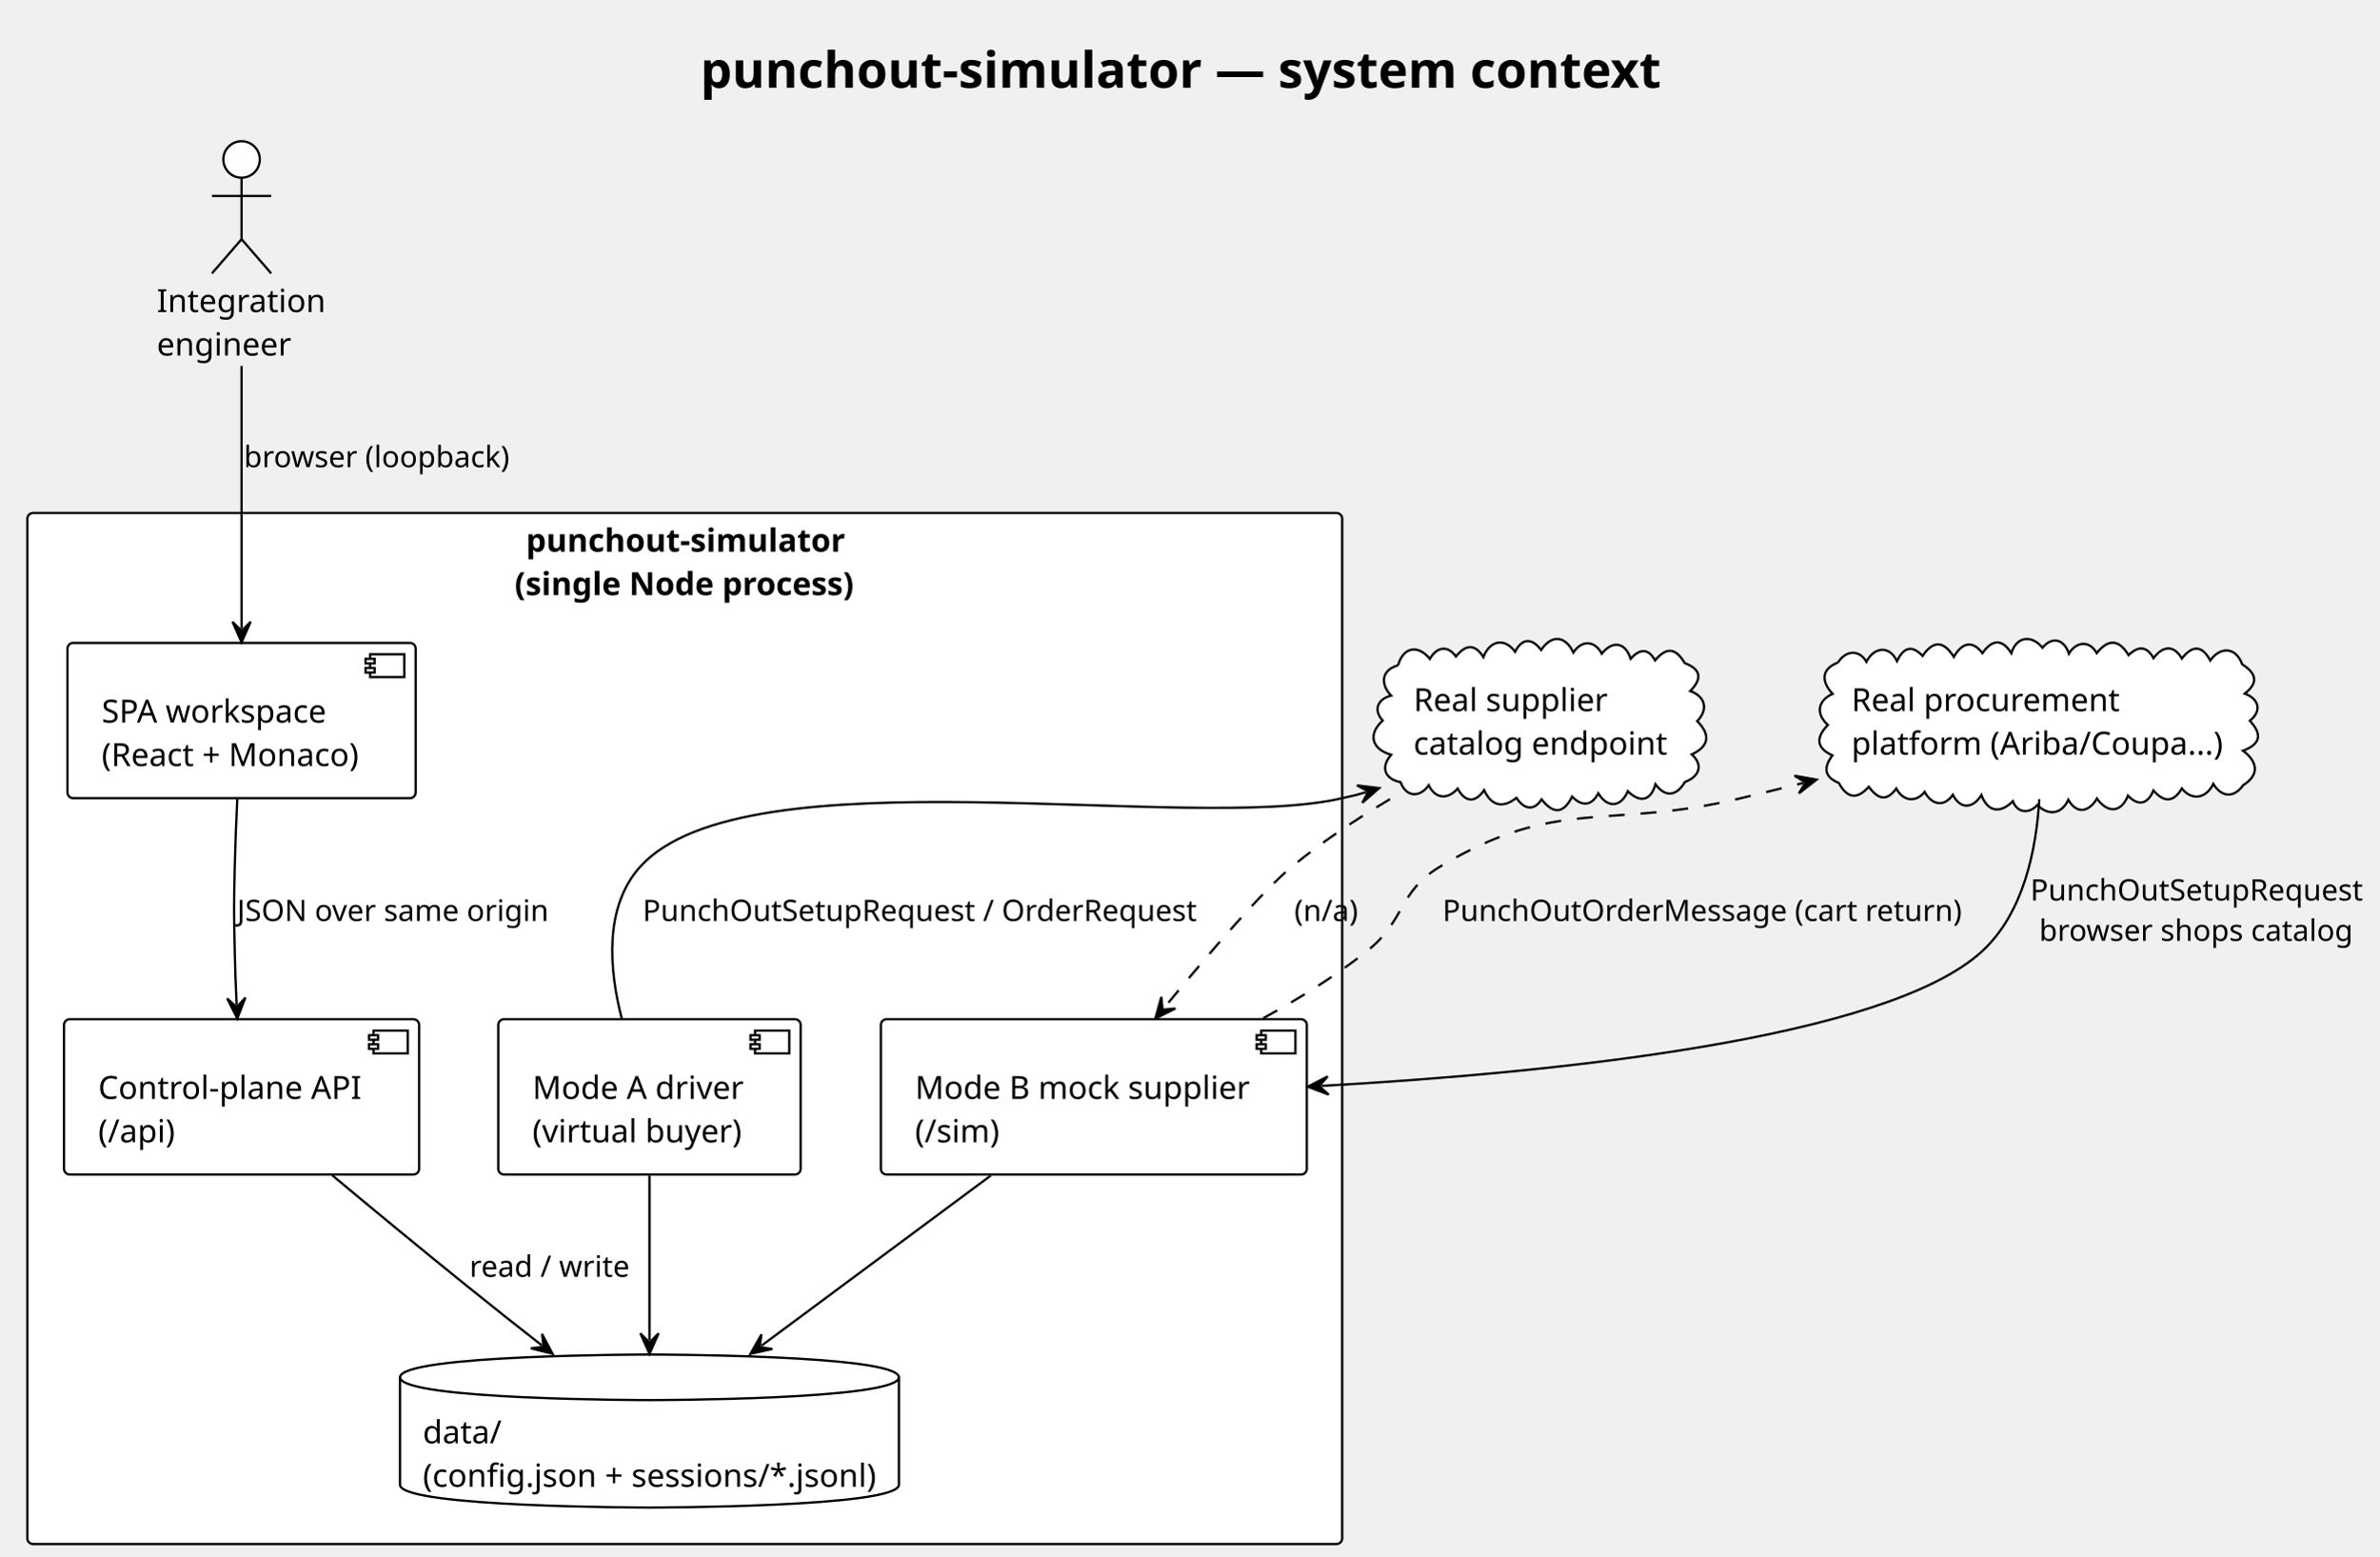
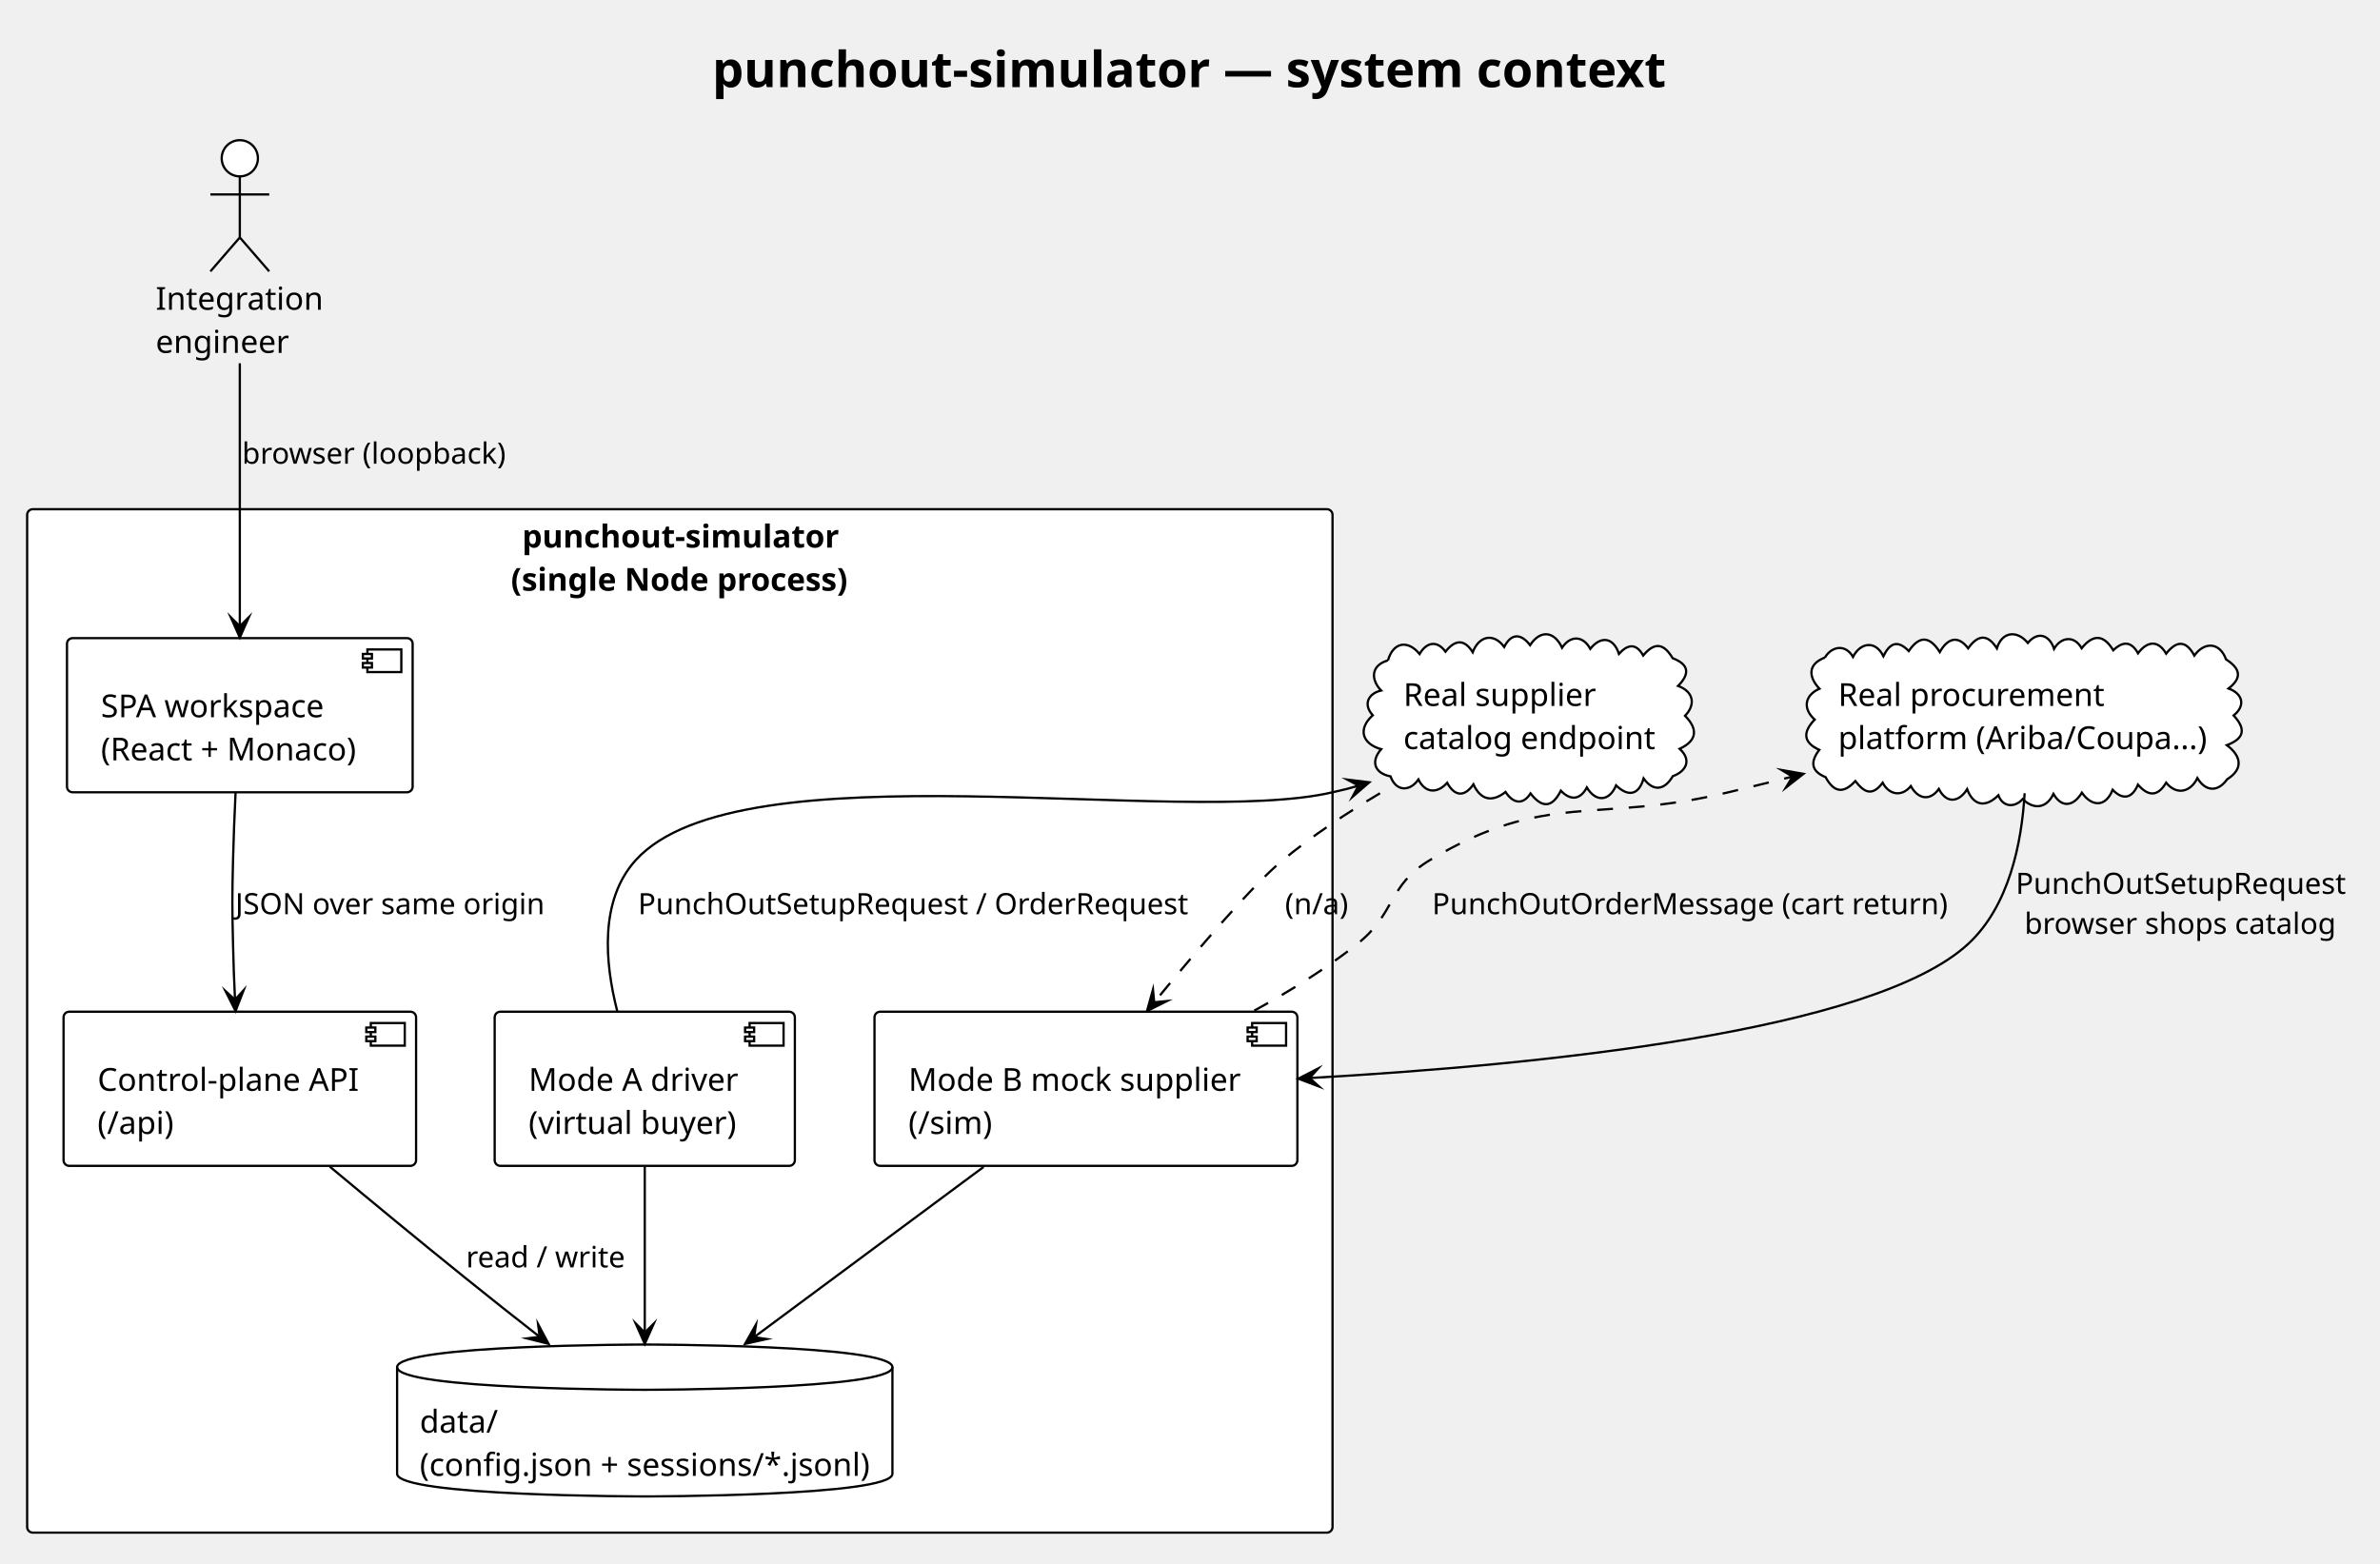
- <svg xmlns="http://www.w3.org/2000/svg" contentStyleType="text/css" data-diagram-type="DESCRIPTION" preserveAspectRatio="xMidYMid meet" version="1.1" viewBox="0 0 1044 683" zoomAndPan="magnify" width="1044" height="683">
+ <svg xmlns="http://www.w3.org/2000/svg" contentStyleType="text/css" data-diagram-type="DESCRIPTION" preserveAspectRatio="xMidYMid meet" version="1.1" viewBox="0 0 1052 691" zoomAndPan="magnify" width="1052" height="691">
  <defs />
  <g>
    <g class="title" data-source-line="2">
-       <text fill="#000000" font-family="Verdana" font-size="22" font-weight="bold" lengthAdjust="spacing" textLength="421.324" x="307.312" y="38.518">punchout-simulator — system context</text>
+       <text fill="#000000" font-family="Verdana" font-size="22" font-weight="700" lengthAdjust="spacing" textLength="421.324" x="314.812" y="38.518">punchout-simulator — system context</text>
    </g>
-     <g class="cluster" data-qualified-name="Sim" data-source-line="6" id="ent0003">
+     <g class="cluster" data-qualified-name="Sim" data-source-line="6" id="ent0002">
      <rect fill="#FFFFFF" height="452.41" rx="2.5" ry="2.5" style="stroke:#000000;stroke-width:1;" width="577" x="12" y="225.094" />
-       <text fill="#000000" font-family="Verdana" font-size="14" font-weight="bold" lengthAdjust="spacing" textLength="139.383" x="230.808" y="242.06">punchout-simulator</text>
-       <text fill="#000000" font-family="Verdana" font-size="14" font-weight="bold" lengthAdjust="spacing" textLength="149.295" x="225.852" y="261.128">(single Node process)</text>
+       <text fill="#000000" font-family="Verdana" font-size="14" font-weight="700" lengthAdjust="spacing" textLength="139.383" x="230.808" y="242.06">punchout-simulator</text>
+       <text fill="#000000" font-family="Verdana" font-size="14" font-weight="700" lengthAdjust="spacing" textLength="149.295" x="225.852" y="261.128">(single Node process)</text>
    </g>
-     <g class="entity" data-qualified-name="Sim.SPA" data-source-line="7" id="ent0004">
+     <g class="entity" data-qualified-name="Sim.SPA" data-source-line="7" id="ent0003">
      <rect fill="#FFFFFF" height="68.136" rx="2.5" ry="2.5" style="stroke:#000000;stroke-width:1;" width="152.784" x="29.61" y="282.094" />
      <rect fill="#FFFFFF" height="10" style="stroke:#000000;stroke-width:1;" width="15" x="162.394" y="287.094" />
      <rect fill="#FFFFFF" height="2" style="stroke:#000000;stroke-width:1;" width="4" x="160.394" y="289.094" />
      <rect fill="#FFFFFF" height="2" style="stroke:#000000;stroke-width:1;" width="4" x="160.394" y="293.094" />
      <text fill="#000000" font-family="Verdana" font-size="14" lengthAdjust="spacing" textLength="99.26" x="44.61" y="317.06">SPA workspace</text>
      <text fill="#000000" font-family="Verdana" font-size="14" lengthAdjust="spacing" textLength="112.784" x="44.61" y="336.128">(React + Monaco)</text>
    </g>
-     <g class="entity" data-qualified-name="Sim.API" data-source-line="8" id="ent0005">
+     <g class="entity" data-qualified-name="Sim.API" data-source-line="8" id="ent0004">
      <rect fill="#FFFFFF" height="68.136" rx="2.5" ry="2.5" style="stroke:#000000;stroke-width:1;" width="155.822" x="28.09" y="447.234" />
      <rect fill="#FFFFFF" height="10" style="stroke:#000000;stroke-width:1;" width="15" x="163.912" y="452.234" />
      <rect fill="#FFFFFF" height="2" style="stroke:#000000;stroke-width:1;" width="4" x="161.912" y="454.234" />
      <rect fill="#FFFFFF" height="2" style="stroke:#000000;stroke-width:1;" width="4" x="161.912" y="458.234" />
      <text fill="#000000" font-family="Verdana" font-size="14" lengthAdjust="spacing" textLength="115.822" x="43.09" y="482.2">Control-plane API</text>
      <text fill="#000000" font-family="Verdana" font-size="14" lengthAdjust="spacing" textLength="33.684" x="43.09" y="501.268">(/api)</text>
    </g>
-     <g class="entity" data-qualified-name="Sim.MA" data-source-line="9" id="ent0006">
+     <g class="entity" data-qualified-name="Sim.MA" data-source-line="9" id="ent0005">
      <rect fill="#FFFFFF" height="68.136" rx="2.5" ry="2.5" style="stroke:#000000;stroke-width:1;" width="132.694" x="218.65" y="447.234" />
      <rect fill="#FFFFFF" height="10" style="stroke:#000000;stroke-width:1;" width="15" x="331.344" y="452.234" />
      <rect fill="#FFFFFF" height="2" style="stroke:#000000;stroke-width:1;" width="4" x="329.344" y="454.234" />
      <rect fill="#FFFFFF" height="2" style="stroke:#000000;stroke-width:1;" width="4" x="329.344" y="458.234" />
      <text fill="#000000" font-family="Verdana" font-size="14" lengthAdjust="spacing" textLength="92.694" x="233.65" y="482.2">Mode A driver</text>
      <text fill="#000000" font-family="Verdana" font-size="14" lengthAdjust="spacing" textLength="91.798" x="233.65" y="501.268">(virtual buyer)</text>
    </g>
-     <g class="entity" data-qualified-name="Sim.MB" data-source-line="10" id="ent0007">
+     <g class="entity" data-qualified-name="Sim.MB" data-source-line="10" id="ent0006">
      <rect fill="#FFFFFF" height="68.136" rx="2.5" ry="2.5" style="stroke:#000000;stroke-width:1;" width="186.929" x="386.54" y="447.234" />
      <rect fill="#FFFFFF" height="10" style="stroke:#000000;stroke-width:1;" width="15" x="553.469" y="452.234" />
      <rect fill="#FFFFFF" height="2" style="stroke:#000000;stroke-width:1;" width="4" x="551.469" y="454.234" />
      <rect fill="#FFFFFF" height="2" style="stroke:#000000;stroke-width:1;" width="4" x="551.469" y="458.234" />
      <text fill="#000000" font-family="Verdana" font-size="14" lengthAdjust="spacing" textLength="146.929" x="401.54" y="482.2">Mode B mock supplier</text>
      <text fill="#000000" font-family="Verdana" font-size="14" lengthAdjust="spacing" textLength="37.016" x="401.54" y="501.268">(/sim)</text>
    </g>
-     <g class="entity" data-qualified-name="Sim.DB" data-source-line="11" id="ent0008">
+     <g class="entity" data-qualified-name="Sim.DB" data-source-line="11" id="ent0007">
      <path d="M175.53,604.364 C175.53,594.364 285,594.364 285,594.364 C285,594.364 394.469,594.364 394.469,604.364 L394.469,651.5 C394.469,661.5 285,661.5 285,661.5 C285,661.5 175.53,661.5 175.53,651.5 L175.53,604.364" fill="#FFFFFF" style="stroke:#000000;stroke-width:1;" />
      <path d="M175.53,604.364 C175.53,614.364 285,614.364 285,614.364 C285,614.364 394.469,614.364 394.469,604.364" fill="none" style="stroke:#000000;stroke-width:1;" />
      <text fill="#000000" font-family="Verdana" font-size="14" lengthAdjust="spacing" textLength="34.58" x="185.53" y="633.33">data/</text>
      <text fill="#000000" font-family="Verdana" font-size="14" lengthAdjust="spacing" textLength="198.939" x="185.53" y="652.398">(config.json + sessions/*.jsonl)</text>
    </g>
-     <g class="entity" data-qualified-name="Op" data-source-line="4" id="ent0002">
+     <g class="entity" data-qualified-name="Op" data-source-line="4" id="ent0001">
      <ellipse cx="106.001" cy="69.964" fill="#FFFFFF" rx="8" ry="8" style="stroke:#000000;stroke-width:1;" />
      <path d="M106.001,77.964 L106.001,104.964 M93.001,85.964 L119.001,85.964 M106.001,104.964 L93.001,119.964 M106.001,104.964 L119.001,119.964" fill="none" style="stroke:#000000;stroke-width:1;" />
      <text fill="#000000" font-family="Verdana" font-size="14" lengthAdjust="spacing" textLength="74.382" x="68.81" y="136.93">Integration</text>
      <text fill="#000000" font-family="Verdana" font-size="14" lengthAdjust="spacing" textLength="58.996" x="68.81" y="155.998">engineer</text>
    </g>
-     <g class="entity" data-qualified-name="RealSup" data-source-line="14" id="ent0009">
+     <g class="entity" data-qualified-name="RealSup" data-source-line="14" id="ent0008">
      <path d="M613.509,291.928 C615.813,283.858 622.253,282.696 627.479,289.111 C630.387,284.022 635.082,282.766 638.932,288.073 C643.004,282.896 647.138,282.198 650.967,288.33 C653.58,281.357 659.976,279.375 664.88,285.984 C668.062,279.749 672.348,280.009 676.316,285.197 C680.896,278.25 687.024,278.962 690.461,286.327 C694.103,280.791 699.75,280.879 702.927,286.832 C707.601,280.915 713.236,281.719 715.59,289.049 C719.433,284.824 723.132,284.119 726.319,289.762 C731.421,283.668 735.39,284.361 739.334,290.95 C746.709,293.793 746.955,297.904 741.738,303.215 C748.42,305.645 749.768,311.28 744.811,316.419 C750.605,322.272 750.216,327.398 742.414,331.019 C747.906,336.005 745.313,340.968 739.403,343.116 C735.887,349.157 730.942,350.249 726.493,344.104 C724.397,351.57 719.63,352.338 714.337,347.183 C711.329,354.327 705.404,354.707 701.408,348.112 C698.433,353.693 694.135,353.961 689.92,349.536 C686.087,357.17 681.642,357.348 676.521,350.747 C672.875,356.366 668.502,354.752 665.476,350.082 C659.543,354.812 654.445,353.658 651.283,346.713 C647.302,352.511 642.963,352.048 639.669,346.037 C635.356,350.883 630.003,350.734 626.967,344.564 C623.144,350.048 617.103,349.981 614.628,343.206 C607.582,341.809 605.721,336.651 610.494,331.188 C602.094,328.792 600.008,322.317 606.788,316.174 C602.417,311.413 604.73,306.602 610.468,305.244 C605.78,300.28 605.965,294.099 613.509,291.928" fill="#FFFFFF" style="stroke:#000000;stroke-width:1;" />
      <text fill="#000000" font-family="Verdana" font-size="14" lengthAdjust="spacing" textLength="85.19" x="620.32" y="312.06">Real supplier</text>
      <text fill="#000000" font-family="Verdana" font-size="14" lengthAdjust="spacing" textLength="111.37" x="620.32" y="331.128">catalog endpoint</text>
    </g>
-     <g class="entity" data-qualified-name="RealBuyer" data-source-line="15" id="ent0010">
+     <g class="entity" data-qualified-name="RealBuyer" data-source-line="15" id="ent0009">
      <path d="M806.64,290.672 C809.69,285.575 815.762,284.615 819.059,290.39 C822.265,284.063 828.929,282.867 832.475,290.051 C835.298,284.344 838.711,282.615 843.707,287.813 C848.518,280.674 853.06,281.323 857.418,288.255 C860.587,282.586 865.197,280.266 869.954,286.595 C874.19,280.636 878.43,279.992 882.656,286.606 C884.968,279.016 891.69,278.549 896.324,284.212 C900.874,278.779 905.955,280.801 907.927,286.824 C910.989,281.567 916.833,280.724 920.126,286.57 C925.207,280.223 929.862,280.462 934.089,287.463 C938.294,283.421 941.99,283.323 945.04,288.793 C948.924,283.586 953.735,282.579 957.476,288.947 C962.039,283.133 966.23,282.916 969.926,289.798 C974.41,283.599 981.121,283.801 983.948,291.473 C989.964,295.399 991.437,299.363 985.064,304.361 C991.223,306.58 992.803,311.862 987.304,316.273 C992.844,322.256 992.073,326.466 984.306,329.413 C990.474,333.992 991.944,339.801 984.429,344.492 C980.3,350.278 974.938,349.963 971.28,343.966 C968.289,350.098 962.204,351.763 957.47,345.986 C953.692,352.291 949.596,352.073 945.004,346.868 C942.536,352.779 938.476,353.962 933.829,349.136 C930.705,356.951 924.671,356.697 920.225,350.411 C916.819,356.066 911.583,357.696 907.652,350.944 C904.679,357.355 898.923,358.085 894.061,353.22 C890.605,357.108 885.331,356.948 883.312,351.556 C877.864,357.001 872.411,356.493 869.505,348.87 C865.964,354.598 860.431,355.515 856.999,348.76 C852.864,354.517 847.611,352.988 844.624,347.497 C840.57,352.428 834.991,351.4 832.175,346.005 C827.559,352.165 824.004,350.374 820.088,345.255 C814.8,351.071 810.602,350.272 806.94,343.549 C800.317,340.814 800.24,336.644 804.153,331.477 C796.684,328.081 797.026,323.384 802.137,318.092 C796.756,313.334 797.611,307.369 804.235,304.457 C799.371,299.292 798.887,293.636 806.64,290.672" fill="#FFFFFF" style="stroke:#000000;stroke-width:1;" />
      <text fill="#000000" font-family="Verdana" font-size="14" lengthAdjust="spacing" textLength="118.314" x="812.49" y="312.06">Real procurement</text>
      <text fill="#000000" font-family="Verdana" font-size="14" lengthAdjust="spacing" textLength="163.029" x="812.49" y="331.128">platform (Ariba/Coupa...)</text>
    </g>
-     <g class="link" data-entity-1="ent0002" data-entity-2="ent0004" data-link-type="dependency" data-source-line="17" id="lnk11">
-       <path d="M106,160.564 C106,198.104 106,242.884 106,275.824" fill="none" id="Op-to-SPA" style="stroke:#000000;stroke-width:1;" />
-       <polygon fill="#000000" points="106,281.824,110,272.824,106,276.824,102,272.824,106,281.824" style="stroke:#000000;stroke-width:1;" />
+     <g class="link" data-entity-1="ent0001" data-entity-2="ent0003" data-link-type="dependency" data-source-line="17" id="lnk10">
+       <path d="M106,160.564 C106,198.104 106,243.884 106,276.824" fill="none" id="Op-to-SPA" style="stroke:#000000;stroke-width:1;" />
+       <polygon fill="#000000" points="106,281.824,110,272.824,106,276.824,102,272.824,106,281.824" style="stroke:#000000;stroke-width:1;stroke-linejoin:miter;stroke-miterlimit:10;" />
      <text fill="#000000" font-family="Verdana" font-size="13" lengthAdjust="spacing" textLength="117.104" x="107" y="204.991">browser (loopback)</text>
    </g>
-     <g class="link" data-entity-1="ent0004" data-entity-2="ent0005" data-link-type="dependency" data-source-line="18" id="lnk12">
-       <path d="M104.12,350.544 C103.66,360.124 103.23,370.584 103,380.234 C102.61,396.674 102.61,400.794 103,417.234 C103.23,426.874 103.372,431.351 103.832,440.931" fill="none" id="SPA-to-API" style="stroke:#000000;stroke-width:1;" />
-       <polygon fill="#000000" points="104.12,446.924,107.684,437.743,103.88,441.93,99.693,438.126,104.12,446.924" style="stroke:#000000;stroke-width:1;" />
+     <g class="link" data-entity-1="ent0003" data-entity-2="ent0004" data-link-type="dependency" data-source-line="18" id="lnk11">
+       <path d="M104.12,350.544 C103.66,360.124 103.23,370.584 103,380.234 C102.61,396.674 102.61,400.794 103,417.234 C103.23,426.874 103.42,432.35 103.88,441.93" fill="none" id="SPA-to-API" style="stroke:#000000;stroke-width:1;" />
+       <polygon fill="#000000" points="104.12,446.924,107.684,437.743,103.88,441.93,99.693,438.126,104.12,446.924" style="stroke:#000000;stroke-width:1;stroke-linejoin:miter;stroke-miterlimit:10;" />
      <text fill="#000000" font-family="Verdana" font-size="13" lengthAdjust="spacing" textLength="137.007" x="104" y="404.131">JSON over same origin</text>
    </g>
-     <g class="link" data-entity-1="ent0005" data-entity-2="ent0008" data-link-type="dependency" data-source-line="19" id="lnk13">
-       <path d="M145.77,515.704 C163.76,530.704 185.35,548.544 205,564.364 C217.09,574.104 225.582,580.84 237.742,590.34" fill="none" id="API-to-DB" style="stroke:#000000;stroke-width:1;" />
-       <polygon fill="#000000" points="242.47,594.034,237.84,585.341,238.53,590.956,232.915,591.645,242.47,594.034" style="stroke:#000000;stroke-width:1;" />
+     <g class="link" data-entity-1="ent0004" data-entity-2="ent0007" data-link-type="dependency" data-source-line="19" id="lnk12">
+       <path d="M145.77,515.704 C163.76,530.704 185.35,548.544 205,564.364 C217.09,574.104 226.37,581.456 238.53,590.956" fill="none" id="API-to-DB" style="stroke:#000000;stroke-width:1;" />
+       <polygon fill="#000000" points="242.47,594.034,237.84,585.341,238.53,590.956,232.915,591.645,242.47,594.034" style="stroke:#000000;stroke-width:1;stroke-linejoin:miter;stroke-miterlimit:10;" />
      <text fill="#000000" font-family="Verdana" font-size="13" lengthAdjust="spacing" textLength="70.551" x="206" y="560.261">read / write</text>
    </g>
-     <g class="link" data-entity-1="ent0006" data-entity-2="ent0008" data-link-type="dependency" data-source-line="20" id="lnk14">
-       <path d="M285,515.844 C285,539.384 285,564.694 285,588.074" fill="none" id="MA-to-DB" style="stroke:#000000;stroke-width:1;" />
-       <polygon fill="#000000" points="285,594.074,289,585.074,285,589.074,281,585.074,285,594.074" style="stroke:#000000;stroke-width:1;" />
+     <g class="link" data-entity-1="ent0005" data-entity-2="ent0007" data-link-type="dependency" data-source-line="20" id="lnk13">
+       <path d="M285,515.844 C285,539.384 285,565.694 285,589.074" fill="none" id="MA-to-DB" style="stroke:#000000;stroke-width:1;" />
+       <polygon fill="#000000" points="285,594.074,289,585.074,285,589.074,281,585.074,285,594.074" style="stroke:#000000;stroke-width:1;stroke-linejoin:miter;stroke-miterlimit:10;" />
    </g>
-     <g class="link" data-entity-1="ent0007" data-entity-2="ent0008" data-link-type="dependency" data-source-line="21" id="lnk15">
-       <path d="M434.77,515.844 C403.05,539.384 365.649,567.12 334.129,590.5" fill="none" id="MB-to-DB" style="stroke:#000000;stroke-width:1;" />
-       <polygon fill="#000000" points="329.31,594.074,338.921,591.925,333.326,591.095,334.156,585.5,329.31,594.074" style="stroke:#000000;stroke-width:1;" />
+     <g class="link" data-entity-1="ent0006" data-entity-2="ent0007" data-link-type="dependency" data-source-line="21" id="lnk14">
+       <path d="M434.77,515.844 C403.05,539.384 364.846,567.715 333.326,591.095" fill="none" id="MB-to-DB" style="stroke:#000000;stroke-width:1;" />
+       <polygon fill="#000000" points="329.31,594.074,338.921,591.925,333.326,591.095,334.156,585.5,329.31,594.074" style="stroke:#000000;stroke-width:1;stroke-linejoin:miter;stroke-miterlimit:10;" />
    </g>
-     <g class="link" data-entity-1="ent0006" data-entity-2="ent0009" data-link-type="dependency" data-source-line="23" id="lnk16">
-       <path d="M272.83,446.974 C267.27,425.294 264.99,397.874 281,380.234 C327.21,329.304 522.05,365.924 589,350.234 C594.35,348.984 594.07,349.222 599.52,347.562" fill="none" id="MA-to-RealSup" style="stroke:#000000;stroke-width:1;" />
-       <polygon fill="#000000" points="605.26,345.814,595.485,344.61,600.477,347.271,597.816,352.263,605.26,345.814" style="stroke:#000000;stroke-width:1;" />
+     <g class="link" data-entity-1="ent0005" data-entity-2="ent0008" data-link-type="dependency" data-source-line="23" id="lnk15">
+       <path d="M272.83,446.974 C267.27,425.294 264.99,397.874 281,380.234 C327.21,329.304 522.05,365.924 589,350.234 C594.35,348.984 595.027,348.931 600.477,347.271" fill="none" id="MA-to-RealSup" style="stroke:#000000;stroke-width:1;" />
+       <polygon fill="#000000" points="605.26,345.814,595.485,344.61,600.477,347.271,597.816,352.263,605.26,345.814" style="stroke:#000000;stroke-width:1;stroke-linejoin:miter;stroke-miterlimit:10;" />
      <text fill="#000000" font-family="Verdana" font-size="13" lengthAdjust="spacing" textLength="243.49" x="282" y="404.131">PunchOutSetupRequest / OrderRequest</text>
    </g>
-     <g class="link" data-entity-1="ent0009" data-entity-2="ent0007" data-link-type="dependency" data-source-line="24" id="lnk17">
-       <path d="M609.98,350.664 C595.22,359.414 580.07,369.454 567,380.234 C553.99,390.964 531.195,417.553 510.815,442.293" fill="none" id="RealSup-to-MB" style="stroke:#000000;stroke-width:1;stroke-dasharray:7,7;" />
-       <polygon fill="#000000" points="507,446.924,515.81,442.521,510.179,443.065,509.635,437.434,507,446.924" style="stroke:#000000;stroke-width:1;" />
+     <g class="link" data-entity-1="ent0008" data-entity-2="ent0006" data-link-type="dependency" data-source-line="24" id="lnk16">
+       <path d="M609.98,350.664 C595.22,359.414 580.07,369.454 567,380.234 C553.99,390.964 530.559,418.325 510.179,443.065" fill="none" id="RealSup-to-MB" style="stroke:#000000;stroke-width:1;stroke-dasharray:7,7;" />
+       <polygon fill="#000000" points="507,446.924,515.81,442.521,510.179,443.065,509.635,437.434,507,446.924" style="stroke:#000000;stroke-width:1;stroke-linejoin:miter;stroke-miterlimit:10;" />
      <text fill="#000000" font-family="Verdana" font-size="13" lengthAdjust="spacing" textLength="27.963" x="568" y="404.131">(n/a)</text>
    </g>
-     <g class="link" data-entity-1="ent0010" data-entity-2="ent0007" data-link-type="dependency" data-source-line="25" id="lnk18">
-       <path d="M894.92,350.664 C893.64,372.694 888.08,400.464 870,417.234 C828.08,456.124 681.29,470.766 579.86,476.496" fill="none" id="RealBuyer-to-MB" style="stroke:#000000;stroke-width:1;" />
-       <polygon fill="#000000" points="573.87,476.834,583.081,480.32,578.862,476.552,582.63,472.333,573.87,476.834" style="stroke:#000000;stroke-width:1;" />
+     <g class="link" data-entity-1="ent0009" data-entity-2="ent0006" data-link-type="dependency" data-source-line="25" id="lnk17">
+       <path d="M894.92,350.664 C893.64,372.694 888.08,400.464 870,417.234 C828.08,456.124 680.292,470.822 578.862,476.552" fill="none" id="RealBuyer-to-MB" style="stroke:#000000;stroke-width:1;" />
+       <polygon fill="#000000" points="573.87,476.834,583.081,480.32,578.862,476.552,582.63,472.333,573.87,476.834" style="stroke:#000000;stroke-width:1;stroke-linejoin:miter;stroke-miterlimit:10;" />
      <text fill="#000000" font-family="Verdana" font-size="13" lengthAdjust="spacing" textLength="145.977" x="890.97" y="395.131">PunchOutSetupRequest</text>
      <text fill="#000000" font-family="Verdana" font-size="13" lengthAdjust="spacing" textLength="138.216" x="894.851" y="412.837">browser shops catalog</text>
    </g>
-     <g class="link" data-entity-1="ent0007" data-entity-2="ent0010" data-link-type="dependency" data-source-line="26" id="lnk19">
-       <path d="M554.4,446.754 C570.15,438.164 586.17,428.204 600,417.234 C617.03,403.714 613.36,391.424 632,380.234 C683.58,349.274 705.51,364.314 764,350.234 C774.75,347.644 780.168,346.327 791.348,343.537" fill="none" id="MB-to-RealBuyer" style="stroke:#000000;stroke-width:1;stroke-dasharray:7,7;" />
-       <polygon fill="#000000" points="797.17,342.084,787.469,340.382,792.319,343.295,789.406,348.144,797.17,342.084" style="stroke:#000000;stroke-width:1;" />
+     <g class="link" data-entity-1="ent0006" data-entity-2="ent0009" data-link-type="dependency" data-source-line="26" id="lnk18">
+       <path d="M554.4,446.754 C570.15,438.164 586.17,428.204 600,417.234 C617.03,403.714 613.36,391.424 632,380.234 C683.58,349.274 705.51,364.314 764,350.234 C774.75,347.644 781.139,346.085 792.319,343.295" fill="none" id="MB-to-RealBuyer" style="stroke:#000000;stroke-width:1;stroke-dasharray:7,7;" />
+       <polygon fill="#000000" points="797.17,342.084,787.469,340.382,792.319,343.295,789.406,348.144,797.17,342.084" style="stroke:#000000;stroke-width:1;stroke-linejoin:miter;stroke-miterlimit:10;" />
      <text fill="#000000" font-family="Verdana" font-size="13" lengthAdjust="spacing" textLength="228.488" x="633" y="404.131">PunchOutOrderMessage (cart return)</text>
    </g>
  </g>
</svg>
